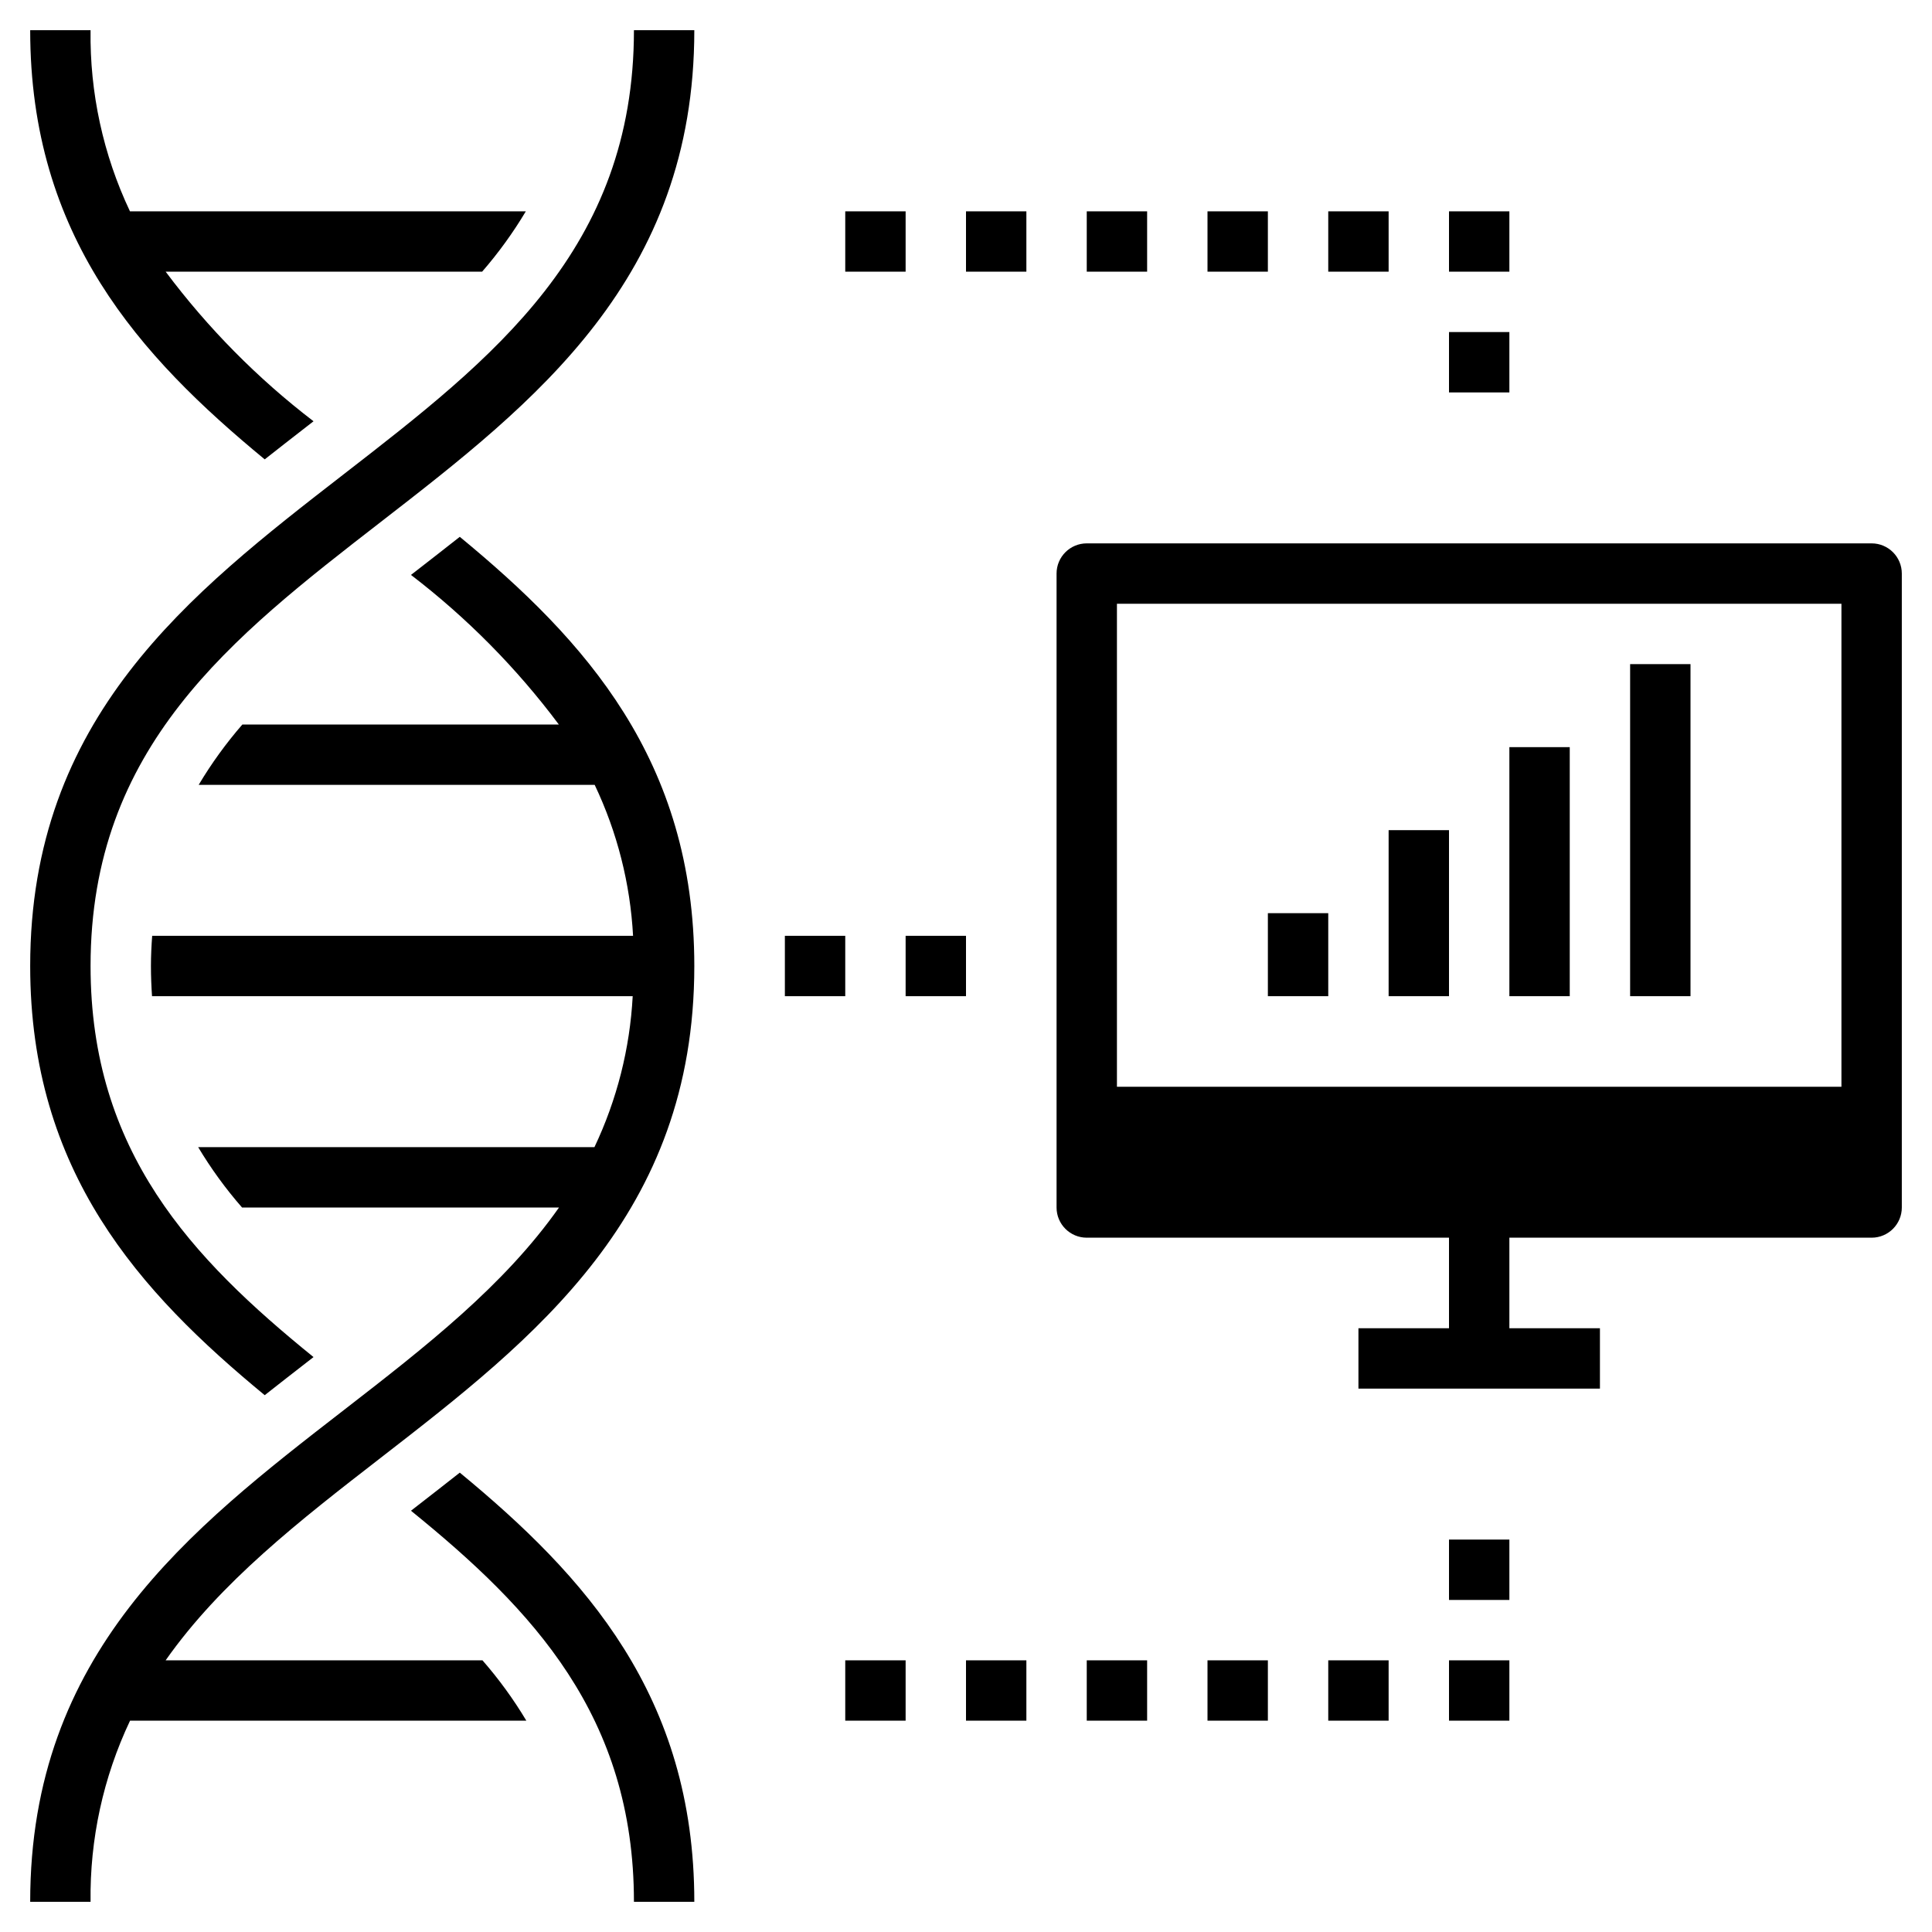
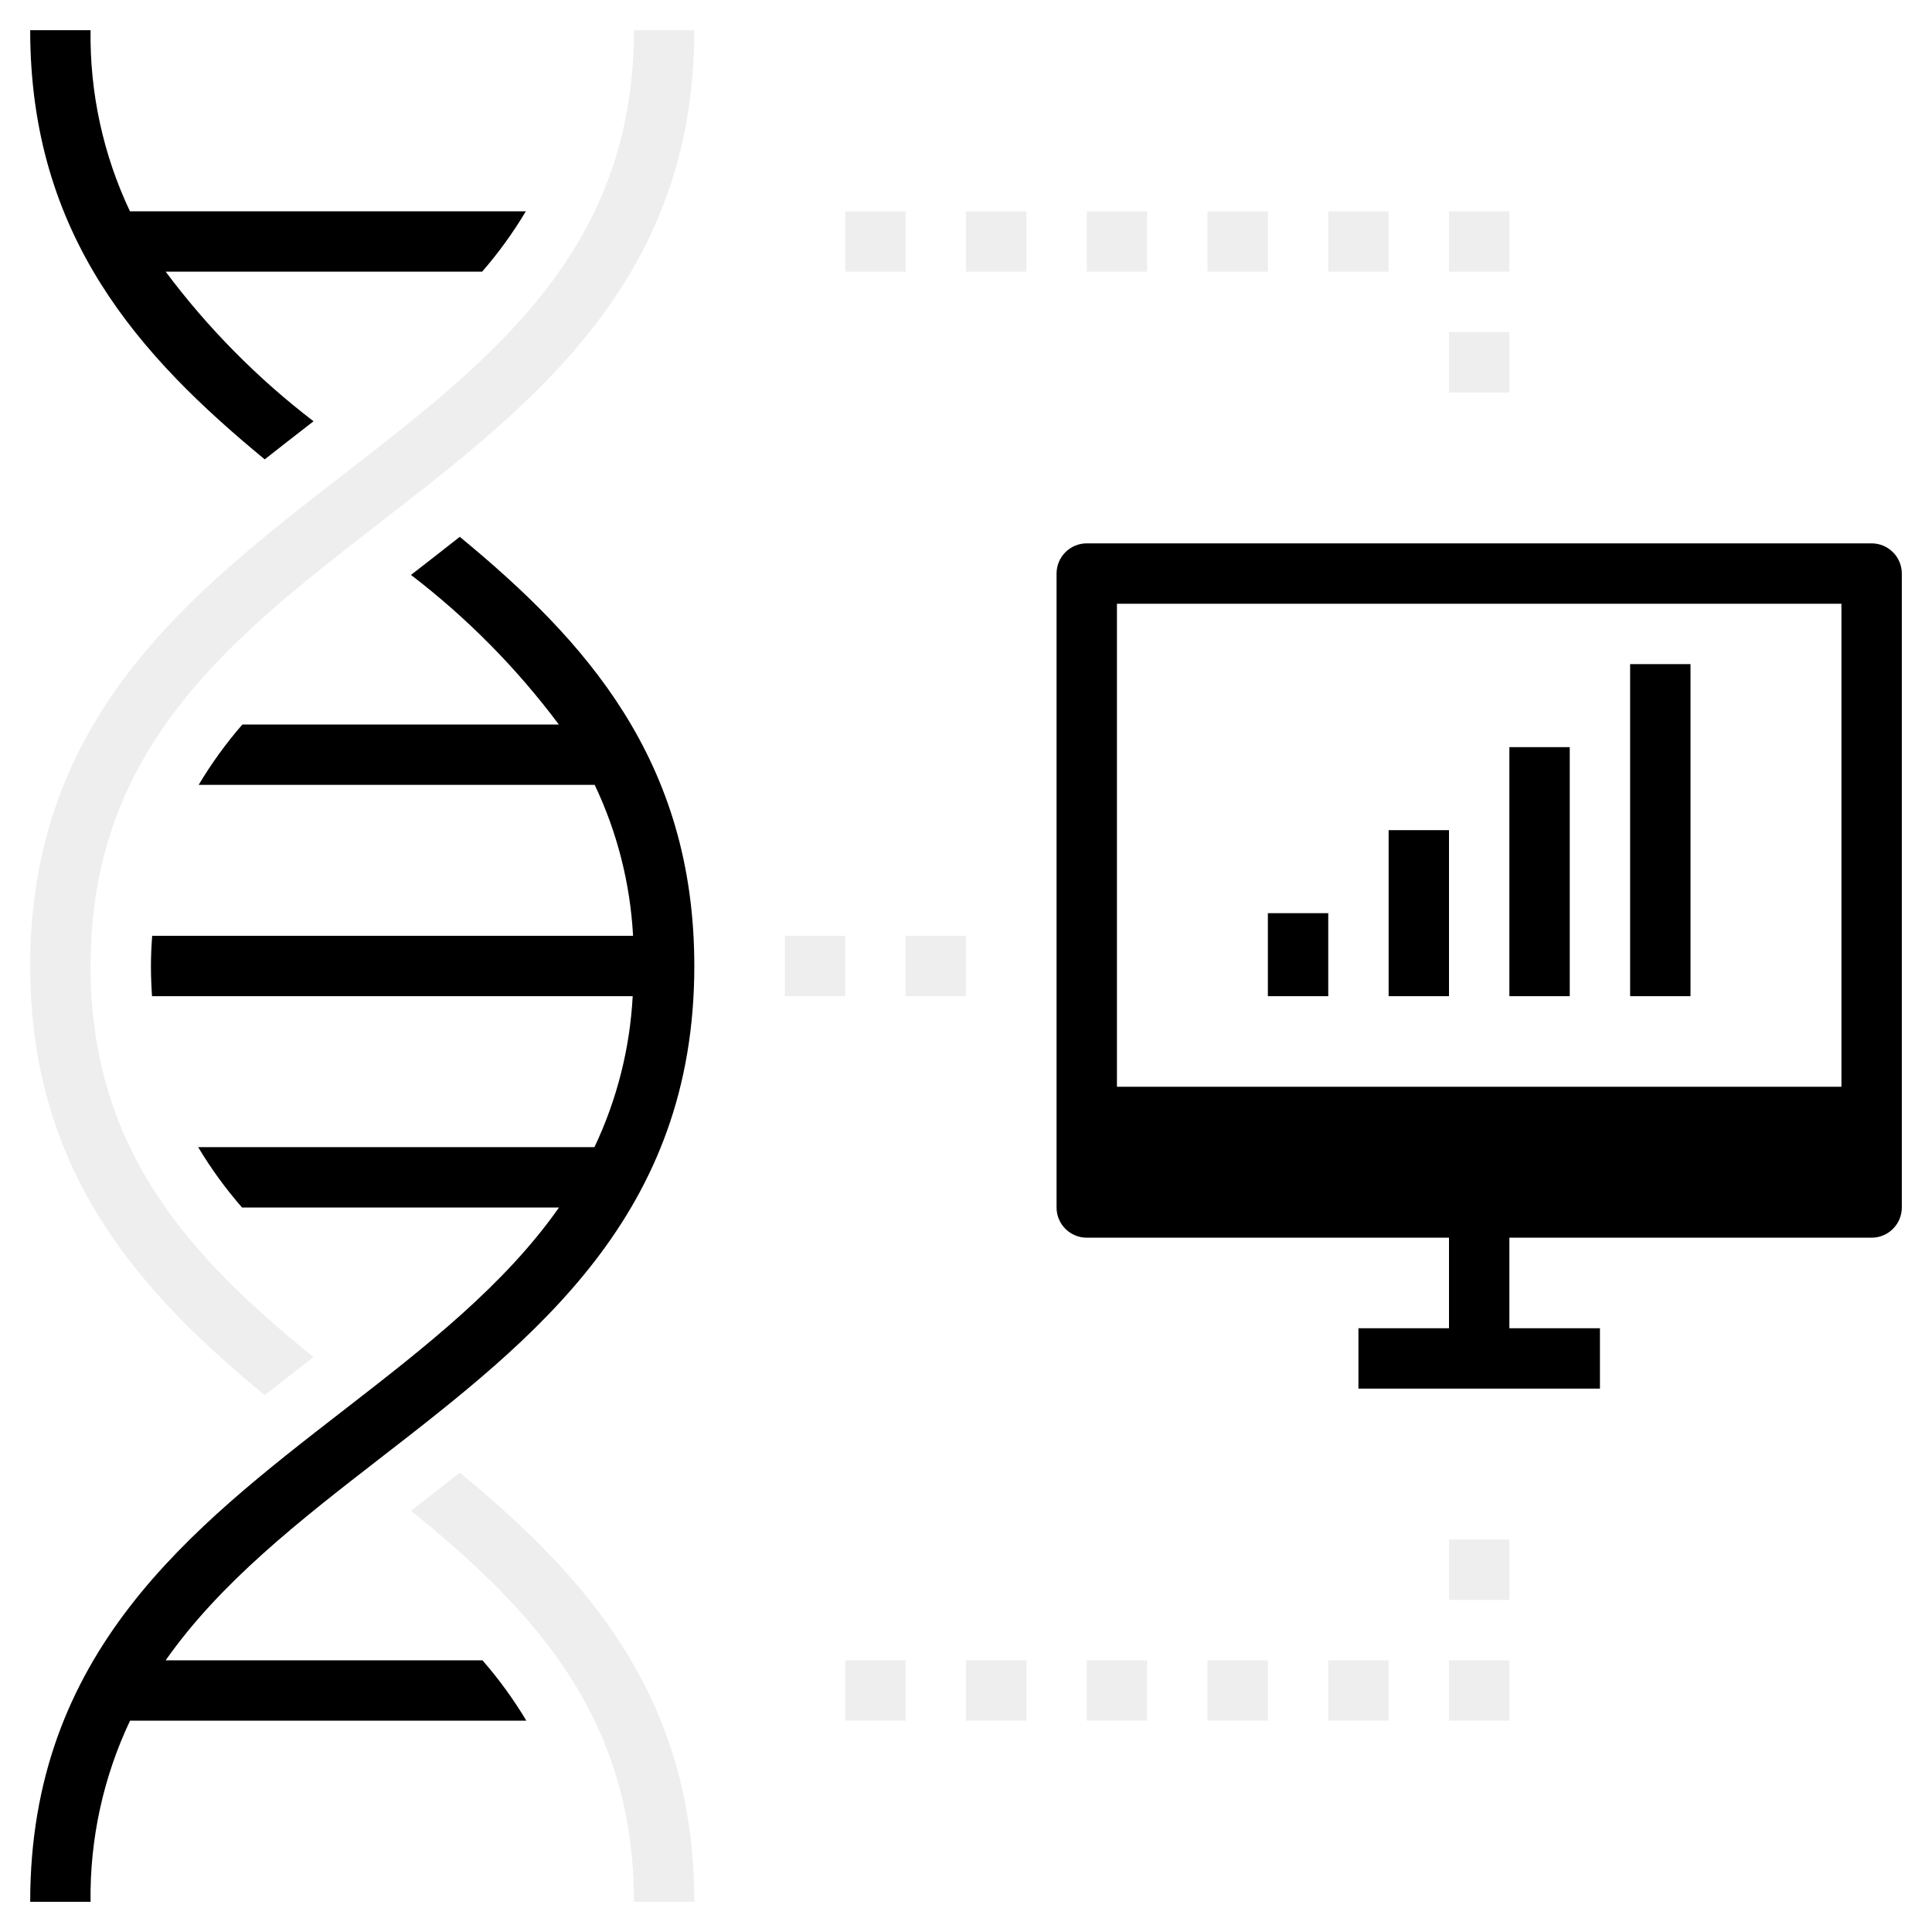
<svg xmlns="http://www.w3.org/2000/svg" version="1.1" width="512" height="512" x="0" y="0" viewBox="0 0 64 64" style="enable-background:new 0 0 512 512" xml:space="preserve" class="">
  <g>
-     <path d="M28 7h2v2h-2zM32 7h2v2h-2zM36 7h2v2h-2zM40 7h2v2h-2zM44 7h2v2h-2zM48 7h2v2h-2zM48 11h2v2h-2zM28 55h2v2h-2zM32 55h2v2h-2zM36 55h2v2h-2zM40 55h2v2h-2zM44 55h2v2h-2zM48 55h2v2h-2zM48 51h2v2h-2zM26 31h2v2h-2zM30 31h2v2h-2zM8.769 46.217c.467-.368.933-.731 1.393-1.088l.224-.174C6.355 41.688 3 38.151 3 32c0-7.26 4.669-10.878 9.613-14.709C17.719 13.333 23 9.24 23 1h-2c0 7.26-4.669 10.878-9.613 14.709C6.281 19.667 1 23.76 1 32c0 6.825 3.624 10.8 7.769 14.217zM23 63c0-6.825-3.624-10.8-7.769-14.217-.467.368-.933.731-1.393 1.088l-.224.174C17.645 53.312 21 56.849 21 63z" fill="#000000" opacity="1" data-original="#000000" class="" />
+     <path d="M28 7h2v2h-2zM32 7h2v2h-2zM36 7h2v2h-2zM40 7h2v2h-2zM44 7h2v2h-2zM48 7h2v2h-2zM48 11h2v2h-2zM28 55h2v2h-2zM32 55h2v2h-2zM36 55h2v2h-2zM40 55h2v2h-2zM44 55h2v2h-2zM48 55h2v2h-2zM48 51h2v2h-2zM26 31h2v2h-2zM30 31h2v2h-2zM8.769 46.217c.467-.368.933-.731 1.393-1.088l.224-.174C6.355 41.688 3 38.151 3 32c0-7.26 4.669-10.878 9.613-14.709C17.719 13.333 23 9.24 23 1h-2c0 7.26-4.669 10.878-9.613 14.709C6.281 19.667 1 23.76 1 32c0 6.825 3.624 10.8 7.769 14.217zM23 63c0-6.825-3.624-10.8-7.769-14.217-.467.368-.933.731-1.393 1.088l-.224.174C17.645 53.312 21 56.849 21 63z" fill="#EEEEEE" opacity="1" data-original="#000000" class="" />
    <path d="M8.769 15.217c.467-.368.933-.731 1.393-1.088l.224-.174A25.366 25.366 0 0 1 5.488 9h10.483a13.9 13.9 0 0 0 1.448-2H4.305A13.592 13.592 0 0 1 3 1H1c0 6.825 3.624 10.8 7.769 14.217zM4.308 57h13.128a13.835 13.835 0 0 0-1.454-2H5.487c1.82-2.589 4.429-4.62 7.126-6.709C17.719 44.333 23 40.24 23 32c0-6.825-3.624-10.8-7.769-14.217-.467.368-.933.731-1.393 1.088l-.224.174A25.366 25.366 0 0 1 18.512 24H8.029a13.9 13.9 0 0 0-1.448 2H19.7a13.311 13.311 0 0 1 1.271 5H5.041c-.024.326-.041.656-.041 1s.014.675.036 1h15.923a13.31 13.31 0 0 1-1.267 5H6.564a13.835 13.835 0 0 0 1.454 2h10.5c-1.82 2.589-4.429 4.62-7.126 6.709C6.281 50.667 1 54.76 1 63h2a13.592 13.592 0 0 1 1.308-6zM62 18H36a1 1 0 0 0-1 1v21a1 1 0 0 0 1 1h12v3h-3v2h8v-2h-3v-3h12a1 1 0 0 0 1-1V19a1 1 0 0 0-1-1zm-1 18H37V20h24z" fill="#000000" opacity="1" data-original="#000000" class="" />
-     <path d="M42 30.25h2V33h-2zM46 27.5h2V33h-2zM50 24.75h2V33h-2zM54 22h2v11h-2z" fill="#000000" opacity="1" data-original="#000000" class="" />
+     <path d="M42 30.25h2V33h-2zM46 27.5h2V33h-2zM50 24.75h2V33h-2zM54 22h2v11h-2z" fill="#000000" opacity="1" data-original="#EEEEEE" class="" />
  </g>
</svg>
